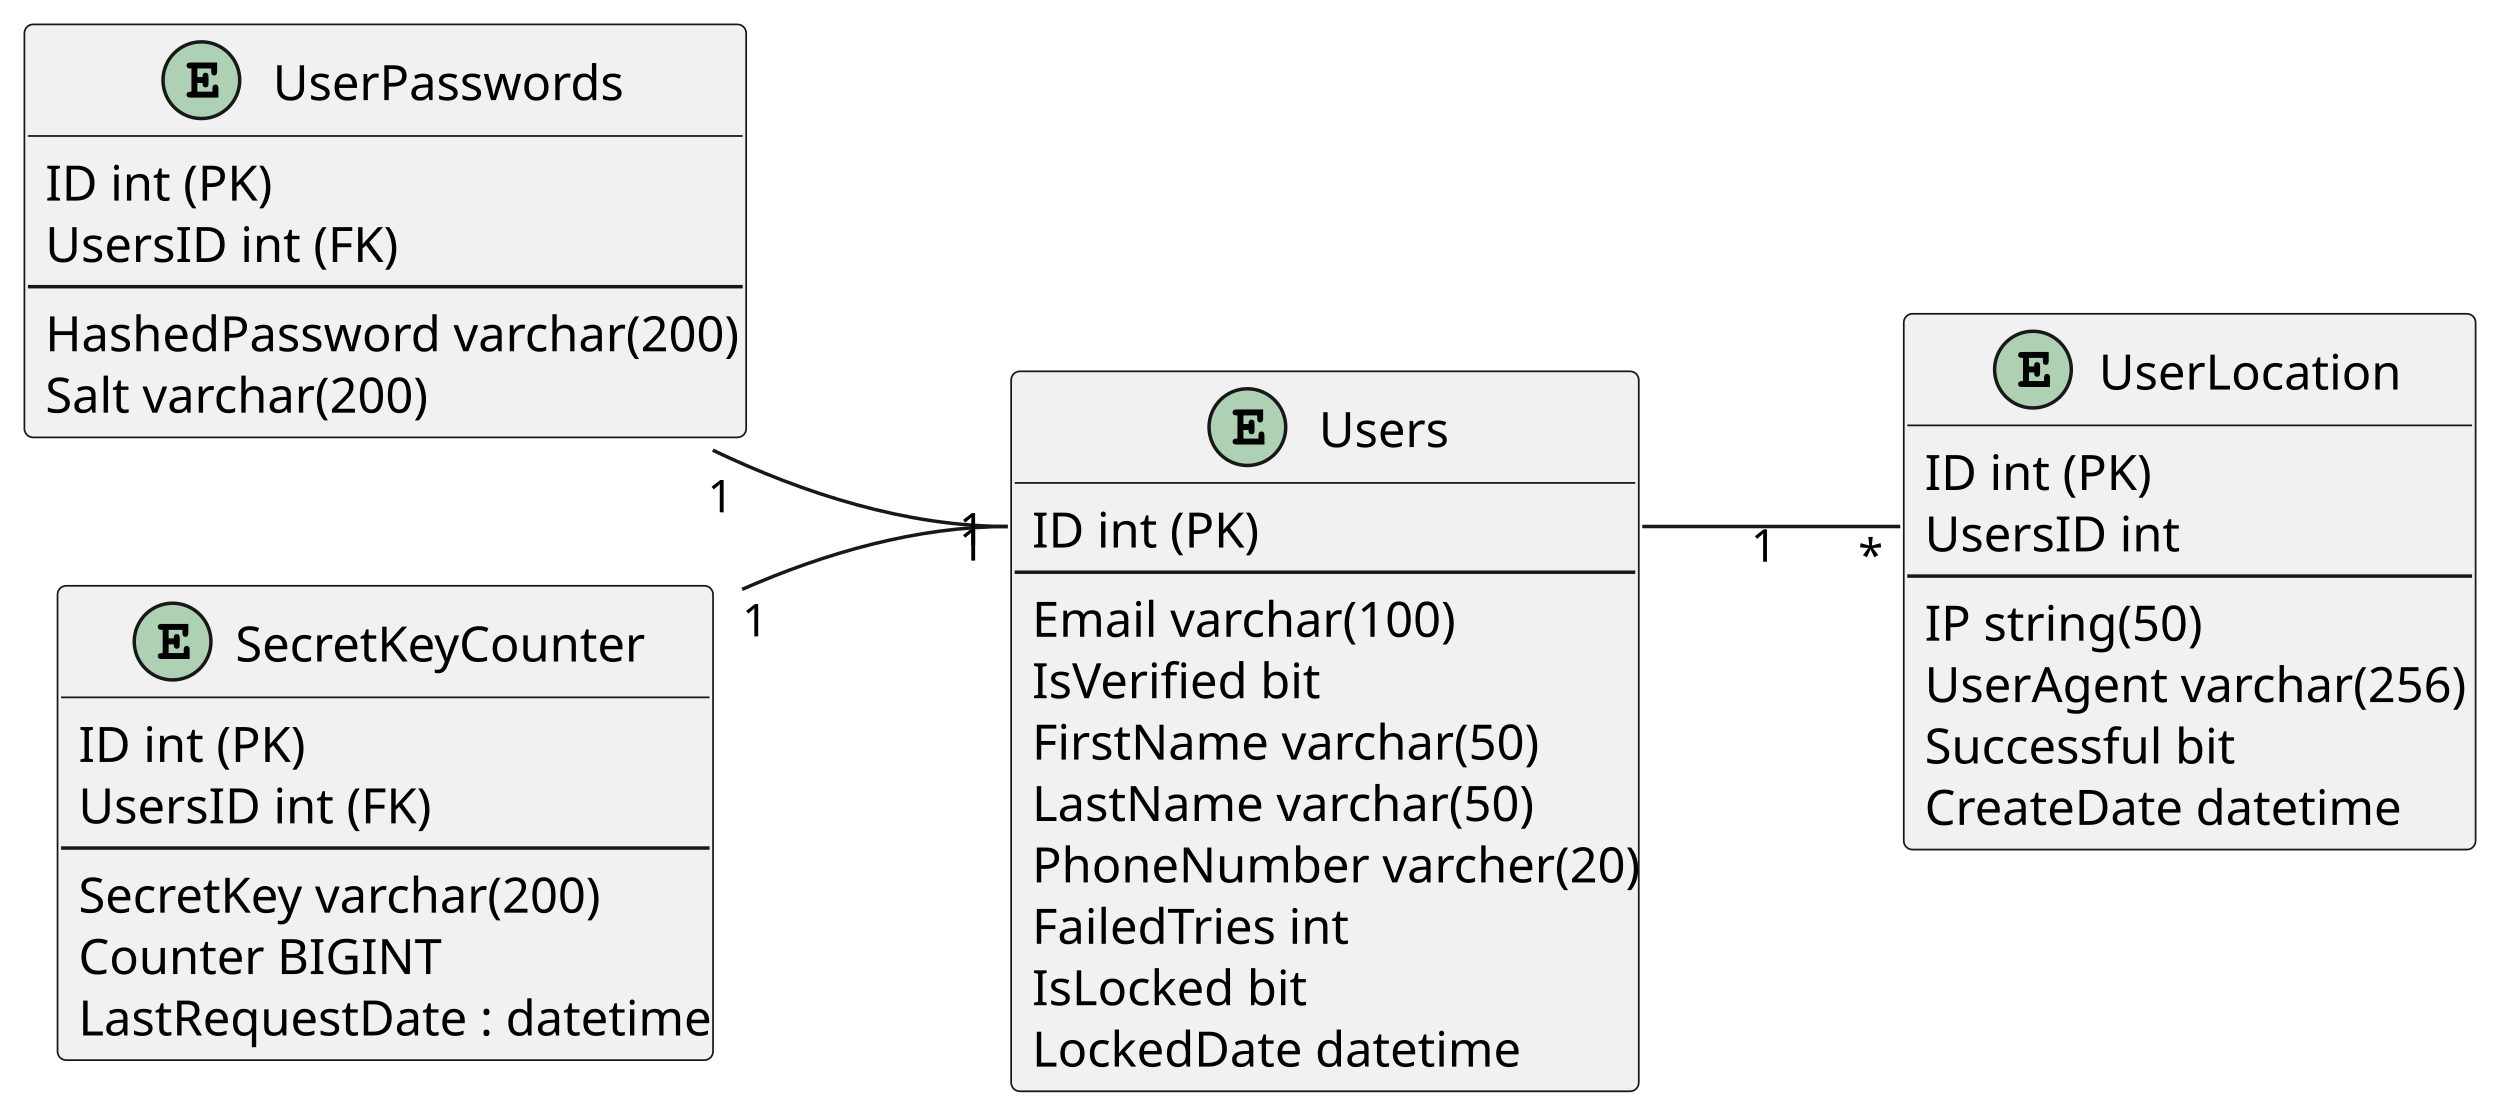
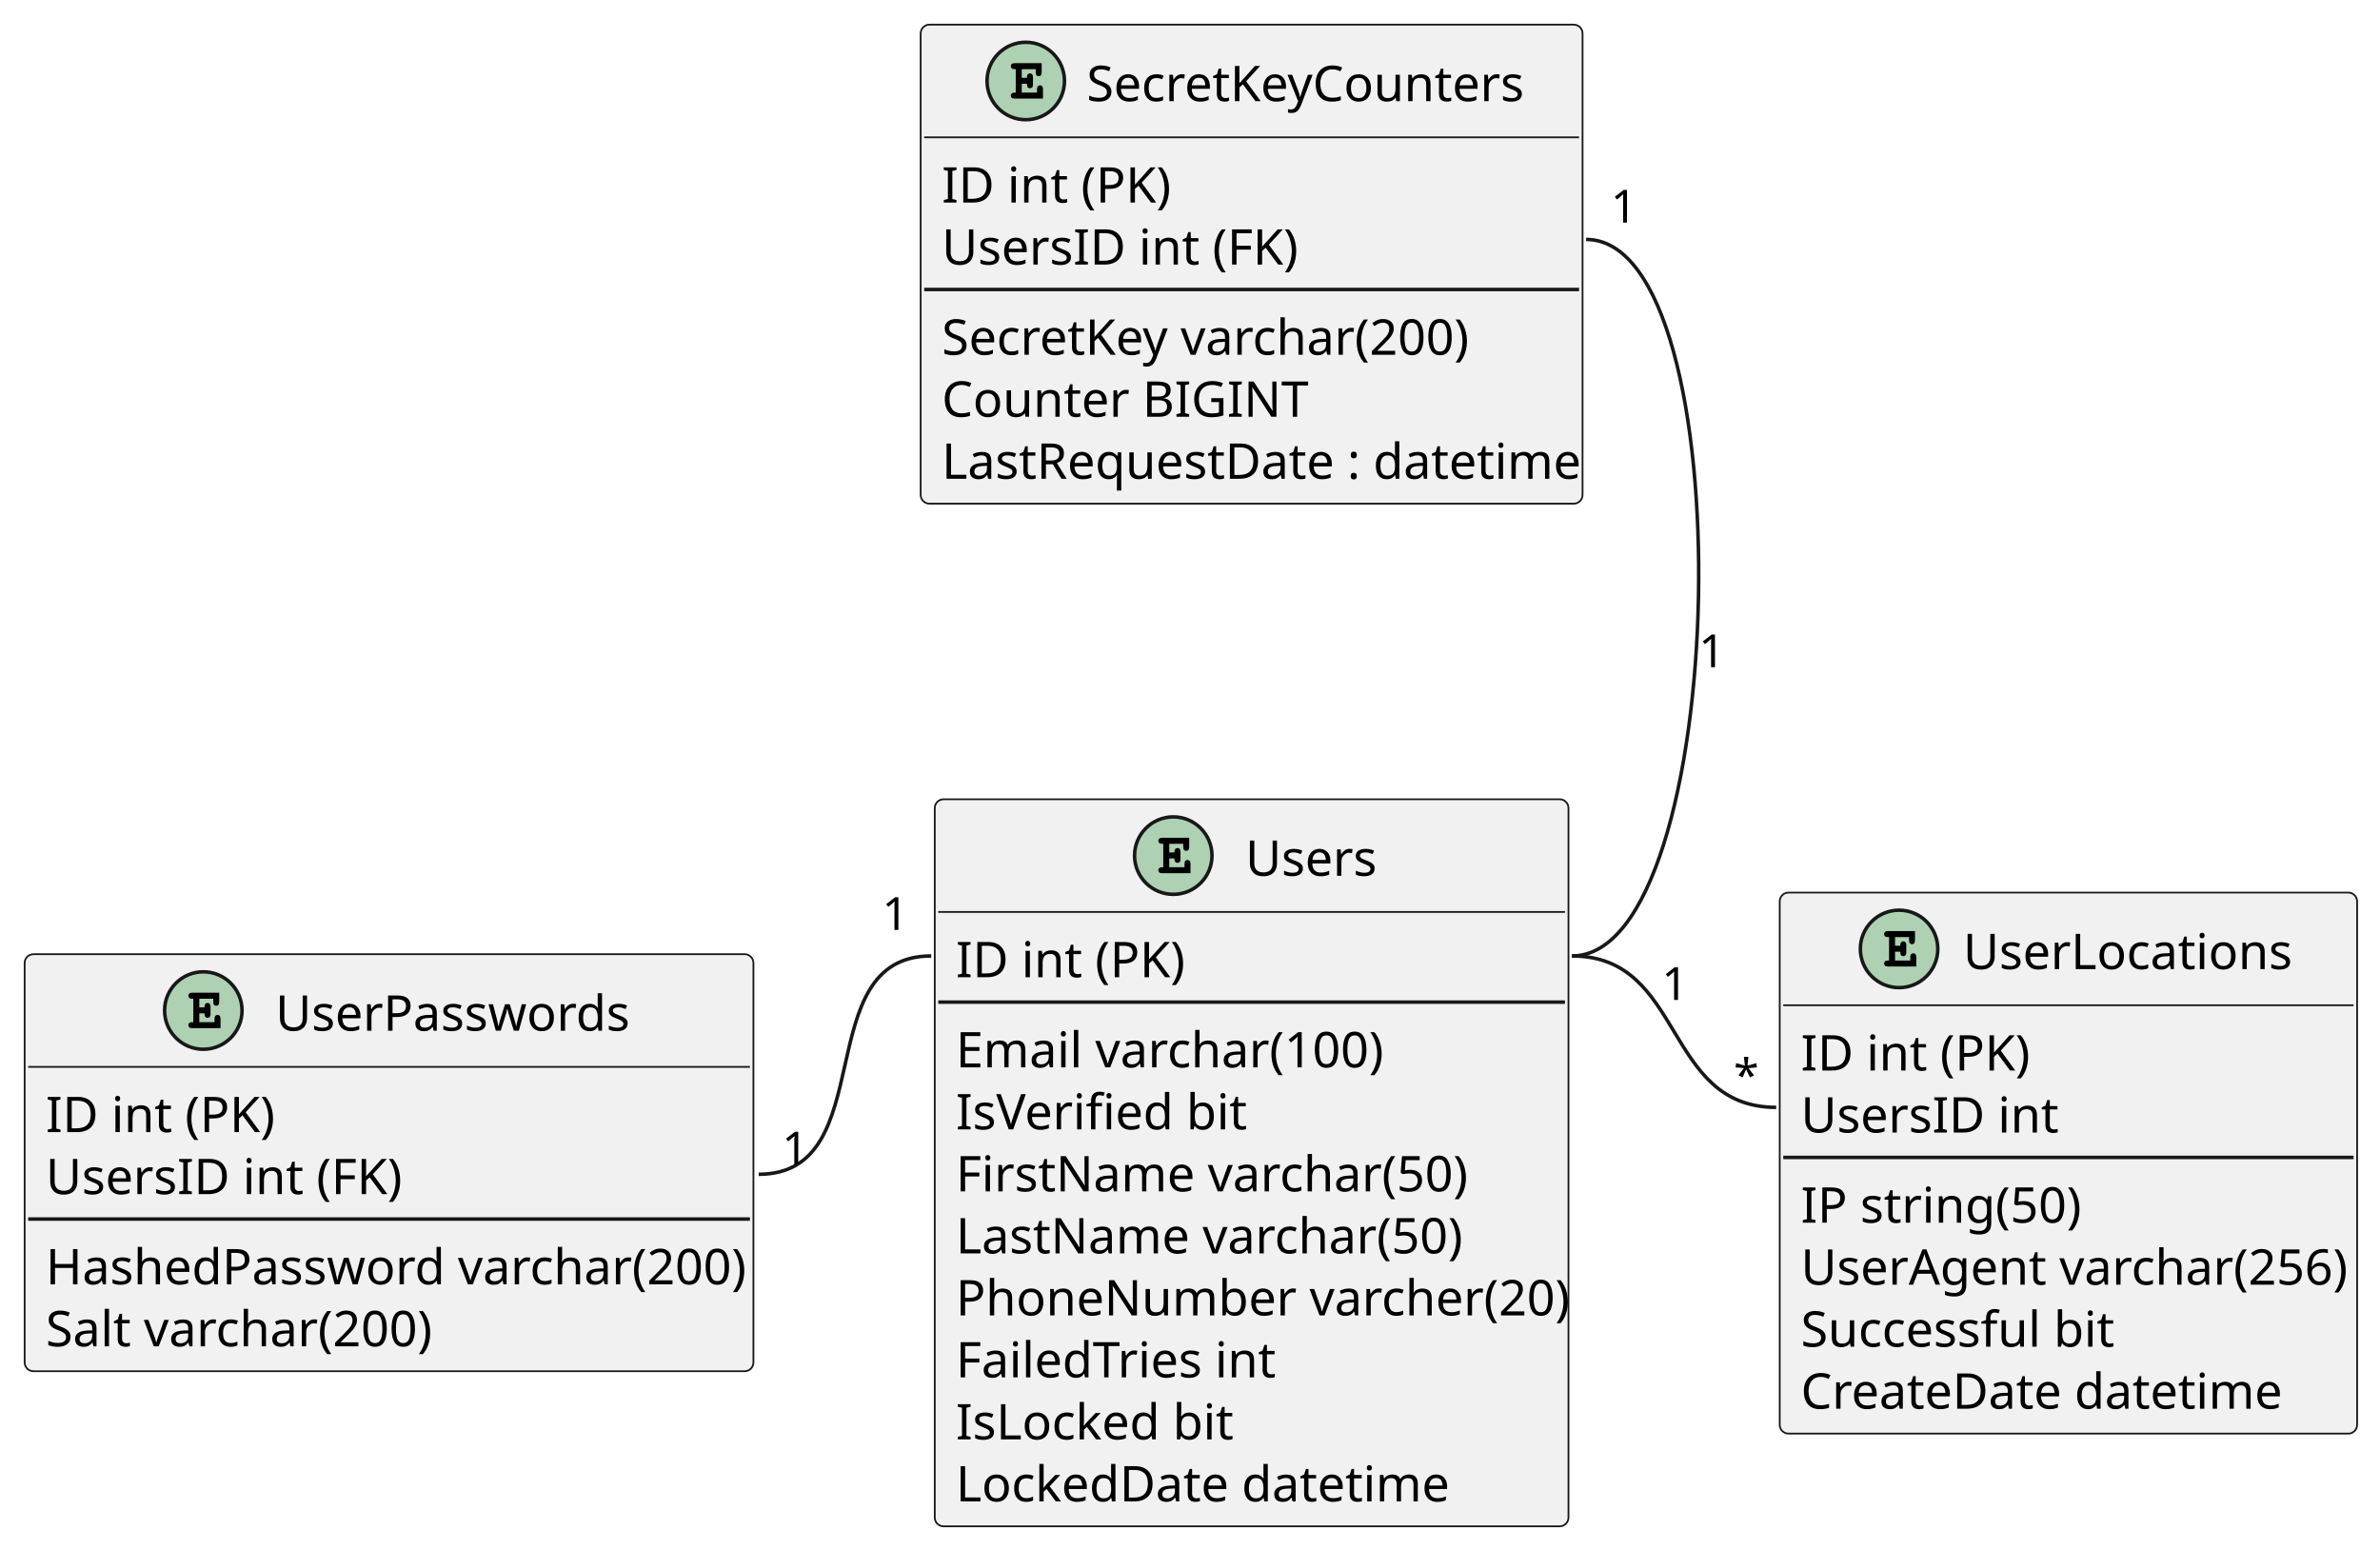
- <svg xmlns="http://www.w3.org/2000/svg" contentStyleType="text/css" height="319px" preserveAspectRatio="none" style="width:717px;height:319px;background:#FFFFFF;" version="1.1" viewBox="0 0 717 319" width="717px" zoomAndPan="magnify">
+ <svg xmlns="http://www.w3.org/2000/svg" contentStyleType="text/css" height="440px" preserveAspectRatio="none" style="width:676px;height:440px;background:#FFFFFF;" version="1.1" viewBox="0 0 676 440" width="676px" zoomAndPan="magnify">
  <defs />
  <g>
    <g id="elem_up">
-       <rect codeLine="3" fill="#F1F1F1" height="118.438" id="up" rx="2.5" ry="2.5" style="stroke:#181818;stroke-width:0.5;" width="207" x="7" y="7" />
-       <ellipse cx="57.75" cy="23" fill="#ADD1B2" rx="11" ry="11" style="stroke:#181818;stroke-width:1.0;" />
-       <path d="M56.609,23.797 L56.609,26.297 L60.938,26.297 L60.938,25.375 Q60.938,24.766 61.18,24.5 Q61.422,24.234 61.797,24.234 Q62.172,24.234 62.406,24.5 Q62.641,24.766 62.641,25.375 L62.641,28 L54.641,28 Q54.016,28 53.758,27.766 Q53.5,27.531 53.5,27.141 Q53.5,26.766 53.766,26.531 Q54.031,26.297 54.641,26.297 L54.906,26.297 L54.906,19.641 L54.641,19.641 Q54.016,19.641 53.758,19.406 Q53.5,19.172 53.5,18.781 Q53.5,18.406 53.758,18.172 Q54.016,17.938 54.641,17.938 L62.266,17.938 L62.266,20.531 Q62.266,21.141 62.039,21.398 Q61.812,21.656 61.422,21.656 Q61.047,21.656 60.812,21.398 Q60.578,21.141 60.578,20.531 L60.578,19.641 L56.609,19.641 L56.609,22.094 L58.094,22.094 Q58.094,21.438 58.219,21.25 Q58.484,20.844 58.953,20.844 Q59.328,20.844 59.562,21.102 Q59.797,21.359 59.797,21.969 L59.797,23.938 Q59.797,24.484 59.672,24.672 Q59.406,25.062 58.953,25.062 Q58.484,25.062 58.219,24.656 Q58.094,24.469 58.094,23.797 L56.609,23.797 Z " fill="#000000" />
-       <text fill="#000000" font-family="sans-serif" font-size="14" lengthAdjust="spacing" textLength="97" x="78.25" y="28.729">UserPasswords</text>
-       <line style="stroke:#181818;stroke-width:0.5;" x1="8" x2="213" y1="39" y2="39" />
-       <text fill="#000000" font-family="sans-serif" font-size="14" lengthAdjust="spacing" textLength="64" x="13" y="57.533">ID int (PK)</text>
-       <text fill="#000000" font-family="sans-serif" font-size="14" lengthAdjust="spacing" textLength="100" x="13" y="75.143">UsersID int (FK)</text>
-       <line style="stroke:#181818;stroke-width:1.0;" x1="8" x2="213" y1="82.219" y2="82.219" />
-       <text fill="#000000" font-family="sans-serif" font-size="14" lengthAdjust="spacing" textLength="195" x="13" y="100.752">HashedPassword varchar(200)</text>
-       <text fill="#000000" font-family="sans-serif" font-size="14" lengthAdjust="spacing" textLength="110" x="13" y="118.361">Salt varchar(200)</text>
+       <rect codeLine="2" fill="#F1F1F1" height="118.438" id="up" rx="2.5" ry="2.5" style="stroke:#181818;stroke-width:0.5;" width="207" x="7" y="271" />
+       <ellipse cx="57.75" cy="287" fill="#ADD1B2" rx="11" ry="11" style="stroke:#181818;stroke-width:1.0;" />
+       <path d="M56.609,287.797 L56.609,290.297 L60.938,290.297 L60.938,289.375 Q60.938,288.766 61.18,288.5 Q61.422,288.234 61.797,288.234 Q62.172,288.234 62.406,288.5 Q62.641,288.766 62.641,289.375 L62.641,292 L54.641,292 Q54.016,292 53.758,291.766 Q53.5,291.531 53.5,291.141 Q53.5,290.766 53.766,290.531 Q54.031,290.297 54.641,290.297 L54.906,290.297 L54.906,283.641 L54.641,283.641 Q54.016,283.641 53.758,283.406 Q53.5,283.172 53.5,282.781 Q53.5,282.406 53.758,282.172 Q54.016,281.938 54.641,281.938 L62.266,281.938 L62.266,284.531 Q62.266,285.141 62.039,285.398 Q61.812,285.656 61.422,285.656 Q61.047,285.656 60.812,285.398 Q60.578,285.141 60.578,284.531 L60.578,283.641 L56.609,283.641 L56.609,286.094 L58.094,286.094 Q58.094,285.438 58.219,285.25 Q58.484,284.844 58.953,284.844 Q59.328,284.844 59.562,285.102 Q59.797,285.359 59.797,285.969 L59.797,287.938 Q59.797,288.484 59.672,288.672 Q59.406,289.062 58.953,289.062 Q58.484,289.062 58.219,288.656 Q58.094,288.469 58.094,287.797 L56.609,287.797 Z " fill="#000000" />
+       <text fill="#000000" font-family="sans-serif" font-size="14" lengthAdjust="spacing" textLength="97" x="78.25" y="292.728">UserPasswords</text>
+       <line style="stroke:#181818;stroke-width:0.5;" x1="8" x2="213" y1="303" y2="303" />
+       <text fill="#000000" font-family="sans-serif" font-size="14" lengthAdjust="spacing" textLength="64" x="13" y="321.533">ID int (PK)</text>
+       <text fill="#000000" font-family="sans-serif" font-size="14" lengthAdjust="spacing" textLength="100" x="13" y="339.143">UsersID int (FK)</text>
+       <line style="stroke:#181818;stroke-width:1.0;" x1="8" x2="213" y1="346.219" y2="346.219" />
+       <text fill="#000000" font-family="sans-serif" font-size="14" lengthAdjust="spacing" textLength="195" x="13" y="364.752">HashedPassword varchar(200)</text>
+       <text fill="#000000" font-family="sans-serif" font-size="14" lengthAdjust="spacing" textLength="110" x="13" y="382.361">Salt varchar(200)</text>
    </g>
    <g id="elem_sk">
-       <rect codeLine="11" fill="#F1F1F1" height="136.047" id="sk" rx="2.5" ry="2.5" style="stroke:#181818;stroke-width:0.5;" width="188" x="16.5" y="168" />
-       <ellipse cx="49.5" cy="184" fill="#ADD1B2" rx="11" ry="11" style="stroke:#181818;stroke-width:1.0;" />
-       <path d="M48.359,184.797 L48.359,187.297 L52.688,187.297 L52.688,186.375 Q52.688,185.766 52.93,185.5 Q53.172,185.234 53.547,185.234 Q53.922,185.234 54.156,185.5 Q54.391,185.766 54.391,186.375 L54.391,189 L46.391,189 Q45.766,189 45.508,188.766 Q45.25,188.531 45.25,188.141 Q45.25,187.766 45.516,187.531 Q45.781,187.297 46.391,187.297 L46.656,187.297 L46.656,180.641 L46.391,180.641 Q45.766,180.641 45.508,180.406 Q45.25,180.172 45.25,179.781 Q45.25,179.406 45.508,179.172 Q45.766,178.938 46.391,178.938 L54.016,178.938 L54.016,181.531 Q54.016,182.141 53.789,182.398 Q53.562,182.656 53.172,182.656 Q52.797,182.656 52.562,182.398 Q52.328,182.141 52.328,181.531 L52.328,180.641 L48.359,180.641 L48.359,183.094 L49.844,183.094 Q49.844,182.438 49.969,182.25 Q50.234,181.844 50.703,181.844 Q51.078,181.844 51.312,182.102 Q51.547,182.359 51.547,182.969 L51.547,184.938 Q51.547,185.484 51.422,185.672 Q51.156,186.062 50.703,186.062 Q50.234,186.062 49.969,185.656 Q49.844,185.469 49.844,184.797 L48.359,184.797 Z " fill="#000000" />
-       <text fill="#000000" font-family="sans-serif" font-size="14" lengthAdjust="spacing" textLength="116" x="67.5" y="189.728">SecretKeyCounter</text>
-       <line style="stroke:#181818;stroke-width:0.5;" x1="17.5" x2="203.5" y1="200" y2="200" />
-       <text fill="#000000" font-family="sans-serif" font-size="14" lengthAdjust="spacing" textLength="64" x="22.5" y="218.533">ID int (PK)</text>
-       <text fill="#000000" font-family="sans-serif" font-size="14" lengthAdjust="spacing" textLength="100" x="22.5" y="236.143">UsersID int (FK)</text>
-       <line style="stroke:#181818;stroke-width:1.0;" x1="17.5" x2="203.5" y1="243.219" y2="243.219" />
-       <text fill="#000000" font-family="sans-serif" font-size="14" lengthAdjust="spacing" textLength="151" x="22.5" y="261.752">SecretKey varchar(200)</text>
-       <text fill="#000000" font-family="sans-serif" font-size="14" lengthAdjust="spacing" textLength="99" x="22.5" y="279.361">Counter BIGINT</text>
-       <text fill="#000000" font-family="sans-serif" font-size="14" lengthAdjust="spacing" textLength="176" x="22.5" y="296.971">LastRequestDate : datetime</text>
+       <rect codeLine="10" fill="#F1F1F1" height="136.047" id="sk" rx="2.5" ry="2.5" style="stroke:#181818;stroke-width:0.5;" width="188" x="261.5" y="7" />
+       <ellipse cx="291.35" cy="23" fill="#ADD1B2" rx="11" ry="11" style="stroke:#181818;stroke-width:1.0;" />
+       <path d="M290.209,23.797 L290.209,26.297 L294.538,26.297 L294.538,25.375 Q294.538,24.766 294.78,24.5 Q295.022,24.234 295.397,24.234 Q295.772,24.234 296.006,24.5 Q296.241,24.766 296.241,25.375 L296.241,28 L288.241,28 Q287.616,28 287.358,27.766 Q287.1,27.531 287.1,27.141 Q287.1,26.766 287.366,26.531 Q287.631,26.297 288.241,26.297 L288.506,26.297 L288.506,19.641 L288.241,19.641 Q287.616,19.641 287.358,19.406 Q287.1,19.172 287.1,18.781 Q287.1,18.406 287.358,18.172 Q287.616,17.938 288.241,17.938 L295.866,17.938 L295.866,20.531 Q295.866,21.141 295.639,21.398 Q295.413,21.656 295.022,21.656 Q294.647,21.656 294.413,21.398 Q294.178,21.141 294.178,20.531 L294.178,19.641 L290.209,19.641 L290.209,22.094 L291.694,22.094 Q291.694,21.438 291.819,21.25 Q292.084,20.844 292.553,20.844 Q292.928,20.844 293.163,21.102 Q293.397,21.359 293.397,21.969 L293.397,23.938 Q293.397,24.484 293.272,24.672 Q293.006,25.062 292.553,25.062 Q292.084,25.062 291.819,24.656 Q291.694,24.469 291.694,23.797 L290.209,23.797 Z " fill="#000000" />
+       <text fill="#000000" font-family="sans-serif" font-size="14" lengthAdjust="spacing" textLength="123" x="308.65" y="28.729">SecretKeyCounters</text>
+       <line style="stroke:#181818;stroke-width:0.5;" x1="262.5" x2="448.5" y1="39" y2="39" />
+       <text fill="#000000" font-family="sans-serif" font-size="14" lengthAdjust="spacing" textLength="64" x="267.5" y="57.533">ID int (PK)</text>
+       <text fill="#000000" font-family="sans-serif" font-size="14" lengthAdjust="spacing" textLength="100" x="267.5" y="75.143">UsersID int (FK)</text>
+       <line style="stroke:#181818;stroke-width:1.0;" x1="262.5" x2="448.5" y1="82.219" y2="82.219" />
+       <text fill="#000000" font-family="sans-serif" font-size="14" lengthAdjust="spacing" textLength="151" x="267.5" y="100.752">SecretKey varchar(200)</text>
+       <text fill="#000000" font-family="sans-serif" font-size="14" lengthAdjust="spacing" textLength="99" x="267.5" y="118.361">Counter BIGINT</text>
+       <text fill="#000000" font-family="sans-serif" font-size="14" lengthAdjust="spacing" textLength="176" x="267.5" y="135.971">LastRequestDate : datetime</text>
    </g>
    <g id="elem_Users">
-       <rect codeLine="20" fill="#F1F1F1" height="206.484" id="Users" rx="2.5" ry="2.5" style="stroke:#181818;stroke-width:0.5;" width="180" x="290" y="106.5" />
-       <ellipse cx="357.75" cy="122.5" fill="#ADD1B2" rx="11" ry="11" style="stroke:#181818;stroke-width:1.0;" />
-       <path d="M356.609,123.297 L356.609,125.797 L360.938,125.797 L360.938,124.875 Q360.938,124.266 361.18,124 Q361.422,123.734 361.797,123.734 Q362.172,123.734 362.406,124 Q362.641,124.266 362.641,124.875 L362.641,127.5 L354.641,127.5 Q354.016,127.5 353.758,127.266 Q353.5,127.031 353.5,126.641 Q353.5,126.266 353.766,126.031 Q354.031,125.797 354.641,125.797 L354.906,125.797 L354.906,119.141 L354.641,119.141 Q354.016,119.141 353.758,118.906 Q353.5,118.672 353.5,118.281 Q353.5,117.906 353.758,117.672 Q354.016,117.438 354.641,117.438 L362.266,117.438 L362.266,120.031 Q362.266,120.641 362.039,120.898 Q361.812,121.156 361.422,121.156 Q361.047,121.156 360.812,120.898 Q360.578,120.641 360.578,120.031 L360.578,119.141 L356.609,119.141 L356.609,121.594 L358.094,121.594 Q358.094,120.938 358.219,120.75 Q358.484,120.344 358.953,120.344 Q359.328,120.344 359.562,120.602 Q359.797,120.859 359.797,121.469 L359.797,123.438 Q359.797,123.984 359.672,124.172 Q359.406,124.562 358.953,124.562 Q358.484,124.562 358.219,124.156 Q358.094,123.969 358.094,123.297 L356.609,123.297 Z " fill="#000000" />
-       <text fill="#000000" font-family="sans-serif" font-size="14" lengthAdjust="spacing" textLength="36" x="378.25" y="128.228">Users</text>
-       <line style="stroke:#181818;stroke-width:0.5;" x1="291" x2="469" y1="138.5" y2="138.5" />
-       <text fill="#000000" font-family="sans-serif" font-size="14" lengthAdjust="spacing" textLength="64" x="296" y="157.033">ID int (PK)</text>
-       <line style="stroke:#181818;stroke-width:1.0;" x1="291" x2="469" y1="164.109" y2="164.109" />
-       <text fill="#000000" font-family="sans-serif" font-size="14" lengthAdjust="spacing" textLength="120" x="296" y="182.643">Email varchar(100)</text>
-       <text fill="#000000" font-family="sans-serif" font-size="14" lengthAdjust="spacing" textLength="77" x="296" y="200.252">IsVerified bit</text>
-       <text fill="#000000" font-family="sans-serif" font-size="14" lengthAdjust="spacing" textLength="142" x="296" y="217.861">FirstName varchar(50)</text>
-       <text fill="#000000" font-family="sans-serif" font-size="14" lengthAdjust="spacing" textLength="141" x="296" y="235.471">LastName varchar(50)</text>
-       <text fill="#000000" font-family="sans-serif" font-size="14" lengthAdjust="spacing" textLength="168" x="296" y="253.08">PhoneNumber varcher(20)</text>
-       <text fill="#000000" font-family="sans-serif" font-size="14" lengthAdjust="spacing" textLength="90" x="296" y="270.69">FailedTries int</text>
-       <text fill="#000000" font-family="sans-serif" font-size="14" lengthAdjust="spacing" textLength="75" x="296" y="288.299">IsLocked bit</text>
-       <text fill="#000000" font-family="sans-serif" font-size="14" lengthAdjust="spacing" textLength="134" x="296" y="305.908">LockedDate datetime</text>
+       <rect codeLine="19" fill="#F1F1F1" height="206.484" id="Users" rx="2.5" ry="2.5" style="stroke:#181818;stroke-width:0.5;" width="180" x="265.5" y="227" />
+       <ellipse cx="333.25" cy="243" fill="#ADD1B2" rx="11" ry="11" style="stroke:#181818;stroke-width:1.0;" />
+       <path d="M332.109,243.797 L332.109,246.297 L336.438,246.297 L336.438,245.375 Q336.438,244.766 336.68,244.5 Q336.922,244.234 337.297,244.234 Q337.672,244.234 337.906,244.5 Q338.141,244.766 338.141,245.375 L338.141,248 L330.141,248 Q329.516,248 329.258,247.766 Q329,247.531 329,247.141 Q329,246.766 329.266,246.531 Q329.531,246.297 330.141,246.297 L330.406,246.297 L330.406,239.641 L330.141,239.641 Q329.516,239.641 329.258,239.406 Q329,239.172 329,238.781 Q329,238.406 329.258,238.172 Q329.516,237.938 330.141,237.938 L337.766,237.938 L337.766,240.531 Q337.766,241.141 337.539,241.398 Q337.312,241.656 336.922,241.656 Q336.547,241.656 336.312,241.398 Q336.078,241.141 336.078,240.531 L336.078,239.641 L332.109,239.641 L332.109,242.094 L333.594,242.094 Q333.594,241.438 333.719,241.25 Q333.984,240.844 334.453,240.844 Q334.828,240.844 335.062,241.102 Q335.297,241.359 335.297,241.969 L335.297,243.938 Q335.297,244.484 335.172,244.672 Q334.906,245.062 334.453,245.062 Q333.984,245.062 333.719,244.656 Q333.594,244.469 333.594,243.797 L332.109,243.797 Z " fill="#000000" />
+       <text fill="#000000" font-family="sans-serif" font-size="14" lengthAdjust="spacing" textLength="36" x="353.75" y="248.728">Users</text>
+       <line style="stroke:#181818;stroke-width:0.5;" x1="266.5" x2="444.5" y1="259" y2="259" />
+       <text fill="#000000" font-family="sans-serif" font-size="14" lengthAdjust="spacing" textLength="64" x="271.5" y="277.533">ID int (PK)</text>
+       <line style="stroke:#181818;stroke-width:1.0;" x1="266.5" x2="444.5" y1="284.609" y2="284.609" />
+       <text fill="#000000" font-family="sans-serif" font-size="14" lengthAdjust="spacing" textLength="120" x="271.5" y="303.143">Email varchar(100)</text>
+       <text fill="#000000" font-family="sans-serif" font-size="14" lengthAdjust="spacing" textLength="77" x="271.5" y="320.752">IsVerified bit</text>
+       <text fill="#000000" font-family="sans-serif" font-size="14" lengthAdjust="spacing" textLength="142" x="271.5" y="338.361">FirstName varchar(50)</text>
+       <text fill="#000000" font-family="sans-serif" font-size="14" lengthAdjust="spacing" textLength="141" x="271.5" y="355.971">LastName varchar(50)</text>
+       <text fill="#000000" font-family="sans-serif" font-size="14" lengthAdjust="spacing" textLength="168" x="271.5" y="373.58">PhoneNumber varcher(20)</text>
+       <text fill="#000000" font-family="sans-serif" font-size="14" lengthAdjust="spacing" textLength="90" x="271.5" y="391.19">FailedTries int</text>
+       <text fill="#000000" font-family="sans-serif" font-size="14" lengthAdjust="spacing" textLength="75" x="271.5" y="408.799">IsLocked bit</text>
+       <text fill="#000000" font-family="sans-serif" font-size="14" lengthAdjust="spacing" textLength="134" x="271.5" y="426.408">LockedDate datetime</text>
    </g>
    <g id="elem_vul">
-       <rect codeLine="32" fill="#F1F1F1" height="153.656" id="vul" rx="2.5" ry="2.5" style="stroke:#181818;stroke-width:0.5;" width="164" x="546" y="90" />
-       <ellipse cx="583.05" cy="106" fill="#ADD1B2" rx="11" ry="11" style="stroke:#181818;stroke-width:1.0;" />
-       <path d="M581.909,106.797 L581.909,109.297 L586.237,109.297 L586.237,108.375 Q586.237,107.766 586.48,107.5 Q586.722,107.234 587.097,107.234 Q587.472,107.234 587.706,107.5 Q587.941,107.766 587.941,108.375 L587.941,111 L579.941,111 Q579.316,111 579.058,110.766 Q578.8,110.531 578.8,110.141 Q578.8,109.766 579.066,109.531 Q579.331,109.297 579.941,109.297 L580.206,109.297 L580.206,102.641 L579.941,102.641 Q579.316,102.641 579.058,102.406 Q578.8,102.172 578.8,101.781 Q578.8,101.406 579.058,101.172 Q579.316,100.938 579.941,100.938 L587.566,100.938 L587.566,103.531 Q587.566,104.141 587.339,104.398 Q587.112,104.656 586.722,104.656 Q586.347,104.656 586.112,104.398 Q585.878,104.141 585.878,103.531 L585.878,102.641 L581.909,102.641 L581.909,105.094 L583.394,105.094 Q583.394,104.438 583.519,104.25 Q583.784,103.844 584.253,103.844 Q584.628,103.844 584.862,104.102 Q585.097,104.359 585.097,104.969 L585.097,106.938 Q585.097,107.484 584.972,107.672 Q584.706,108.062 584.253,108.062 Q583.784,108.062 583.519,107.656 Q583.394,107.469 583.394,106.797 L581.909,106.797 Z " fill="#000000" />
-       <text fill="#000000" font-family="sans-serif" font-size="14" lengthAdjust="spacing" textLength="83" x="601.95" y="111.728">UserLocation</text>
-       <line style="stroke:#181818;stroke-width:0.5;" x1="547" x2="709" y1="122" y2="122" />
-       <text fill="#000000" font-family="sans-serif" font-size="14" lengthAdjust="spacing" textLength="64" x="552" y="140.533">ID int (PK)</text>
-       <text fill="#000000" font-family="sans-serif" font-size="14" lengthAdjust="spacing" textLength="68" x="552" y="158.143">UsersID int</text>
-       <line style="stroke:#181818;stroke-width:1.0;" x1="547" x2="709" y1="165.219" y2="165.219" />
-       <text fill="#000000" font-family="sans-serif" font-size="14" lengthAdjust="spacing" textLength="77" x="552" y="183.752">IP string(50)</text>
-       <text fill="#000000" font-family="sans-serif" font-size="14" lengthAdjust="spacing" textLength="152" x="552" y="201.361">UserAgent varchar(256)</text>
-       <text fill="#000000" font-family="sans-serif" font-size="14" lengthAdjust="spacing" textLength="87" x="552" y="218.971">Successful bit</text>
-       <text fill="#000000" font-family="sans-serif" font-size="14" lengthAdjust="spacing" textLength="131" x="552" y="236.58">CreateDate datetime</text>
+       <rect codeLine="31" fill="#F1F1F1" height="153.656" id="vul" rx="2.5" ry="2.5" style="stroke:#181818;stroke-width:0.5;" width="164" x="505.5" y="253.5" />
+       <ellipse cx="539.4" cy="269.5" fill="#ADD1B2" rx="11" ry="11" style="stroke:#181818;stroke-width:1.0;" />
+       <path d="M538.259,270.297 L538.259,272.797 L542.587,272.797 L542.587,271.875 Q542.587,271.266 542.83,271 Q543.072,270.734 543.447,270.734 Q543.822,270.734 544.056,271 Q544.291,271.266 544.291,271.875 L544.291,274.5 L536.291,274.5 Q535.666,274.5 535.408,274.266 Q535.15,274.031 535.15,273.641 Q535.15,273.266 535.416,273.031 Q535.681,272.797 536.291,272.797 L536.556,272.797 L536.556,266.141 L536.291,266.141 Q535.666,266.141 535.408,265.906 Q535.15,265.672 535.15,265.281 Q535.15,264.906 535.408,264.672 Q535.666,264.438 536.291,264.438 L543.916,264.438 L543.916,267.031 Q543.916,267.641 543.689,267.898 Q543.462,268.156 543.072,268.156 Q542.697,268.156 542.462,267.898 Q542.228,267.641 542.228,267.031 L542.228,266.141 L538.259,266.141 L538.259,268.594 L539.744,268.594 Q539.744,267.938 539.869,267.75 Q540.134,267.344 540.603,267.344 Q540.978,267.344 541.212,267.602 Q541.447,267.859 541.447,268.469 L541.447,270.438 Q541.447,270.984 541.322,271.172 Q541.056,271.562 540.603,271.562 Q540.134,271.562 539.869,271.156 Q539.744,270.969 539.744,270.297 L538.259,270.297 Z " fill="#000000" />
+       <text fill="#000000" font-family="sans-serif" font-size="14" lengthAdjust="spacing" textLength="90" x="557.6" y="275.228">UserLocations</text>
+       <line style="stroke:#181818;stroke-width:0.5;" x1="506.5" x2="668.5" y1="285.5" y2="285.5" />
+       <text fill="#000000" font-family="sans-serif" font-size="14" lengthAdjust="spacing" textLength="64" x="511.5" y="304.033">ID int (PK)</text>
+       <text fill="#000000" font-family="sans-serif" font-size="14" lengthAdjust="spacing" textLength="68" x="511.5" y="321.643">UsersID int</text>
+       <line style="stroke:#181818;stroke-width:1.0;" x1="506.5" x2="668.5" y1="328.719" y2="328.719" />
+       <text fill="#000000" font-family="sans-serif" font-size="14" lengthAdjust="spacing" textLength="77" x="511.5" y="347.252">IP string(50)</text>
+       <text fill="#000000" font-family="sans-serif" font-size="14" lengthAdjust="spacing" textLength="152" x="511.5" y="364.861">UserAgent varchar(256)</text>
+       <text fill="#000000" font-family="sans-serif" font-size="14" lengthAdjust="spacing" textLength="87" x="511.5" y="382.471">Successful bit</text>
+       <text fill="#000000" font-family="sans-serif" font-size="14" lengthAdjust="spacing" textLength="131" x="511.5" y="400.08">CreateDate datetime</text>
    </g>
    <g id="link_Users_vul">
-       <path codeLine="42" d="M471,151 C503.89,151 512.11,151 545,151 " fill="none" id="Users-vul" style="stroke:#181818;stroke-width:1.0;" />
-       <text fill="#000000" font-family="sans-serif" font-size="13" lengthAdjust="spacing" textLength="7" x="502.156" y="161.098">1</text>
-       <text fill="#000000" font-family="sans-serif" font-size="13" lengthAdjust="spacing" textLength="5" x="532.919" y="163.861">*</text>
+       <path codeLine="41" d="M446.5,271.5 C478.59,271.5 472.41,314.5 504.5,314.5 " fill="none" id="Users-vul" style="stroke:#181818;stroke-width:1.0;" />
+       <text fill="#000000" font-family="sans-serif" font-size="13" lengthAdjust="spacing" textLength="7" x="472" y="283.995">1</text>
+       <text fill="#000000" font-family="sans-serif" font-size="13" lengthAdjust="spacing" textLength="5" x="492.42" y="310.036">*</text>
    </g>
    <g id="link_up_Users">
-       <path codeLine="44" d="M204.42,129.11 C230.63,141.63 259.96,151 289,151 " fill="none" id="up-Users" style="stroke:#181818;stroke-width:1.0;" />
-       <text fill="#000000" font-family="sans-serif" font-size="13" lengthAdjust="spacing" textLength="7" x="202.93" y="146.936">1</text>
-       <text fill="#000000" font-family="sans-serif" font-size="13" lengthAdjust="spacing" textLength="7" x="275.06" y="160.782">1</text>
+       <path codeLine="43" d="M215.5,333.5 C250.62,333.5 229.38,271.5 264.5,271.5 " fill="none" id="up-Users" style="stroke:#181818;stroke-width:1.0;" />
+       <text fill="#000000" font-family="sans-serif" font-size="13" lengthAdjust="spacing" textLength="7" x="222.112" y="330.718">1</text>
+       <text fill="#000000" font-family="sans-serif" font-size="13" lengthAdjust="spacing" textLength="7" x="250.56" y="264.107">1</text>
    </g>
    <g id="link_sk_Users">
-       <path codeLine="46" d="M212.84,169.03 C236.84,158.49 263.03,151 289,151 " fill="none" id="sk-Users" style="stroke:#181818;stroke-width:1.0;" />
-       <text fill="#000000" font-family="sans-serif" font-size="13" lengthAdjust="spacing" textLength="7" x="212.84" y="182.525">1</text>
-       <text fill="#000000" font-family="sans-serif" font-size="13" lengthAdjust="spacing" textLength="7" x="275.055" y="156.436">1</text>
+       <path codeLine="44" d="M450.5,68 C495.73,68 491.73,271.5 446.5,271.5 " fill="none" id="sk-Users" style="stroke:#181818;stroke-width:1.0;" />
+       <text fill="#000000" font-family="sans-serif" font-size="13" lengthAdjust="spacing" textLength="7" x="482.5" y="189.495">1</text>
+       <text fill="#000000" font-family="sans-serif" font-size="13" lengthAdjust="spacing" textLength="7" x="457.511" y="63.222">1</text>
    </g>
  </g>
</svg>
